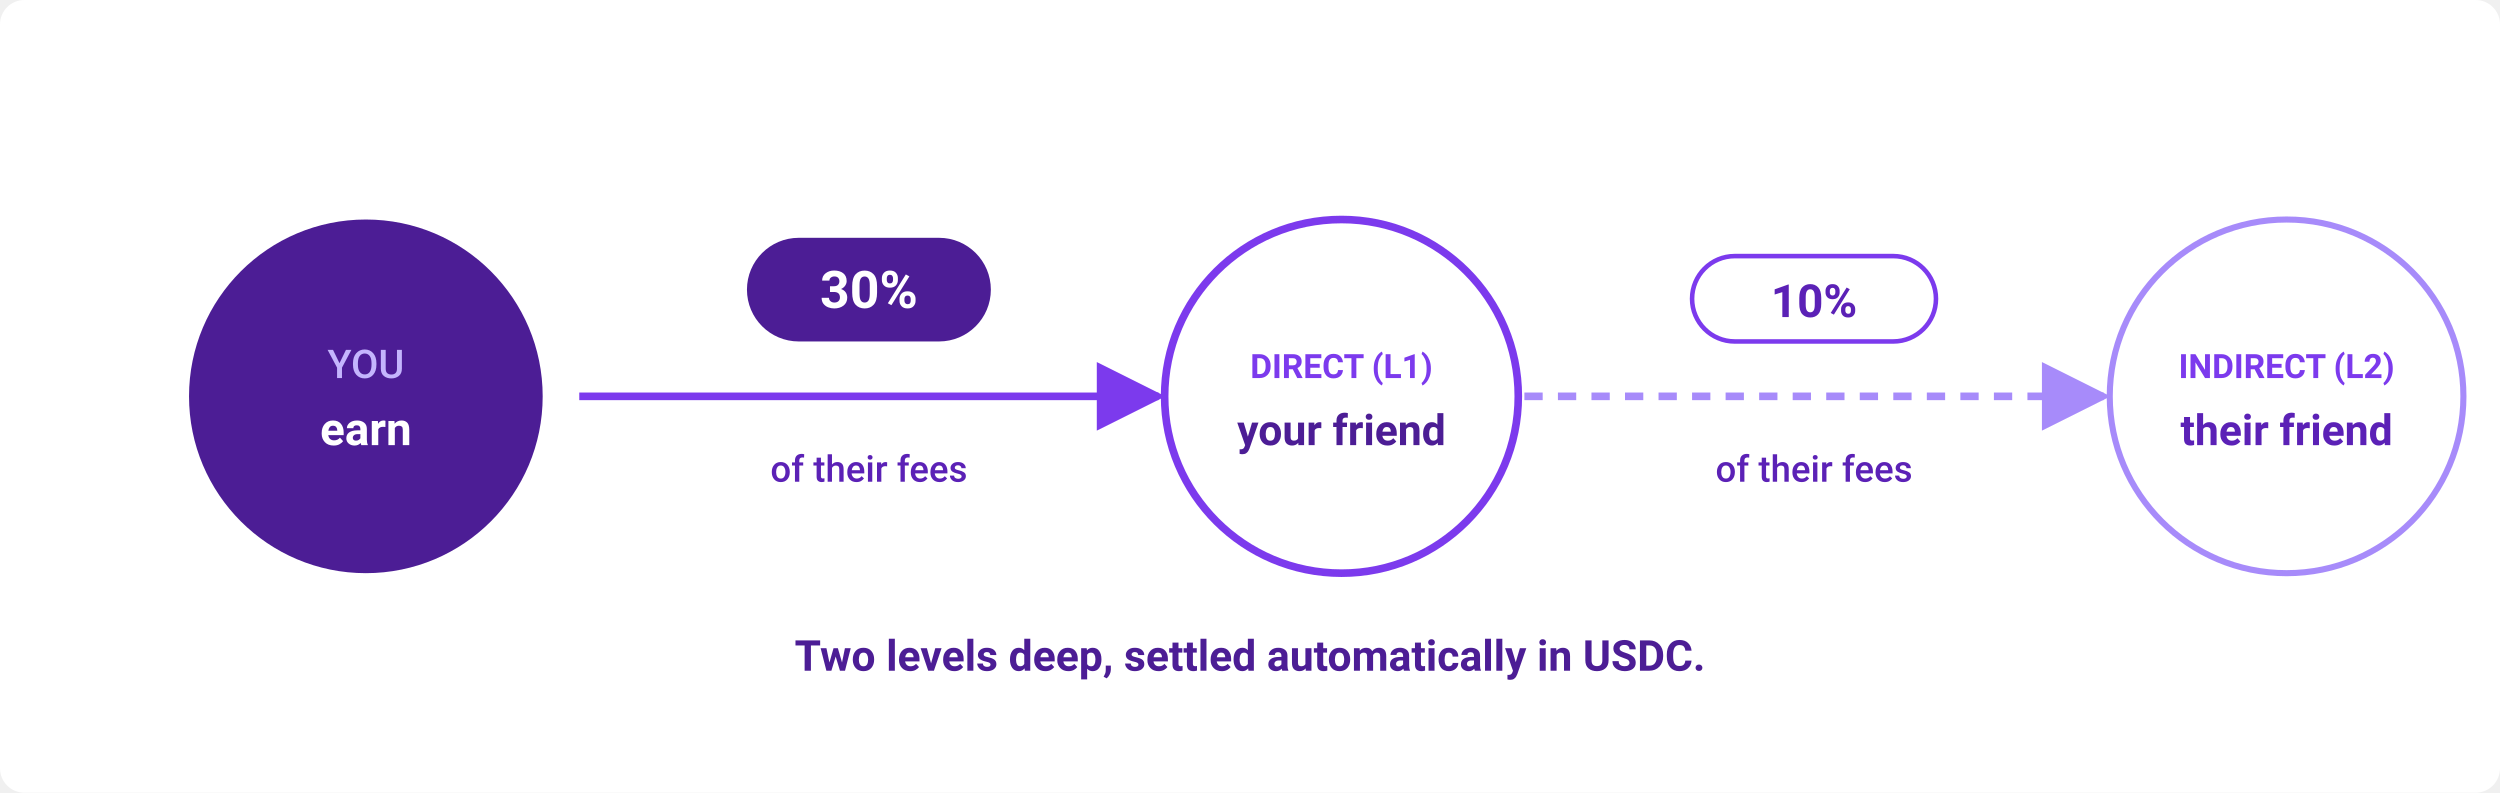
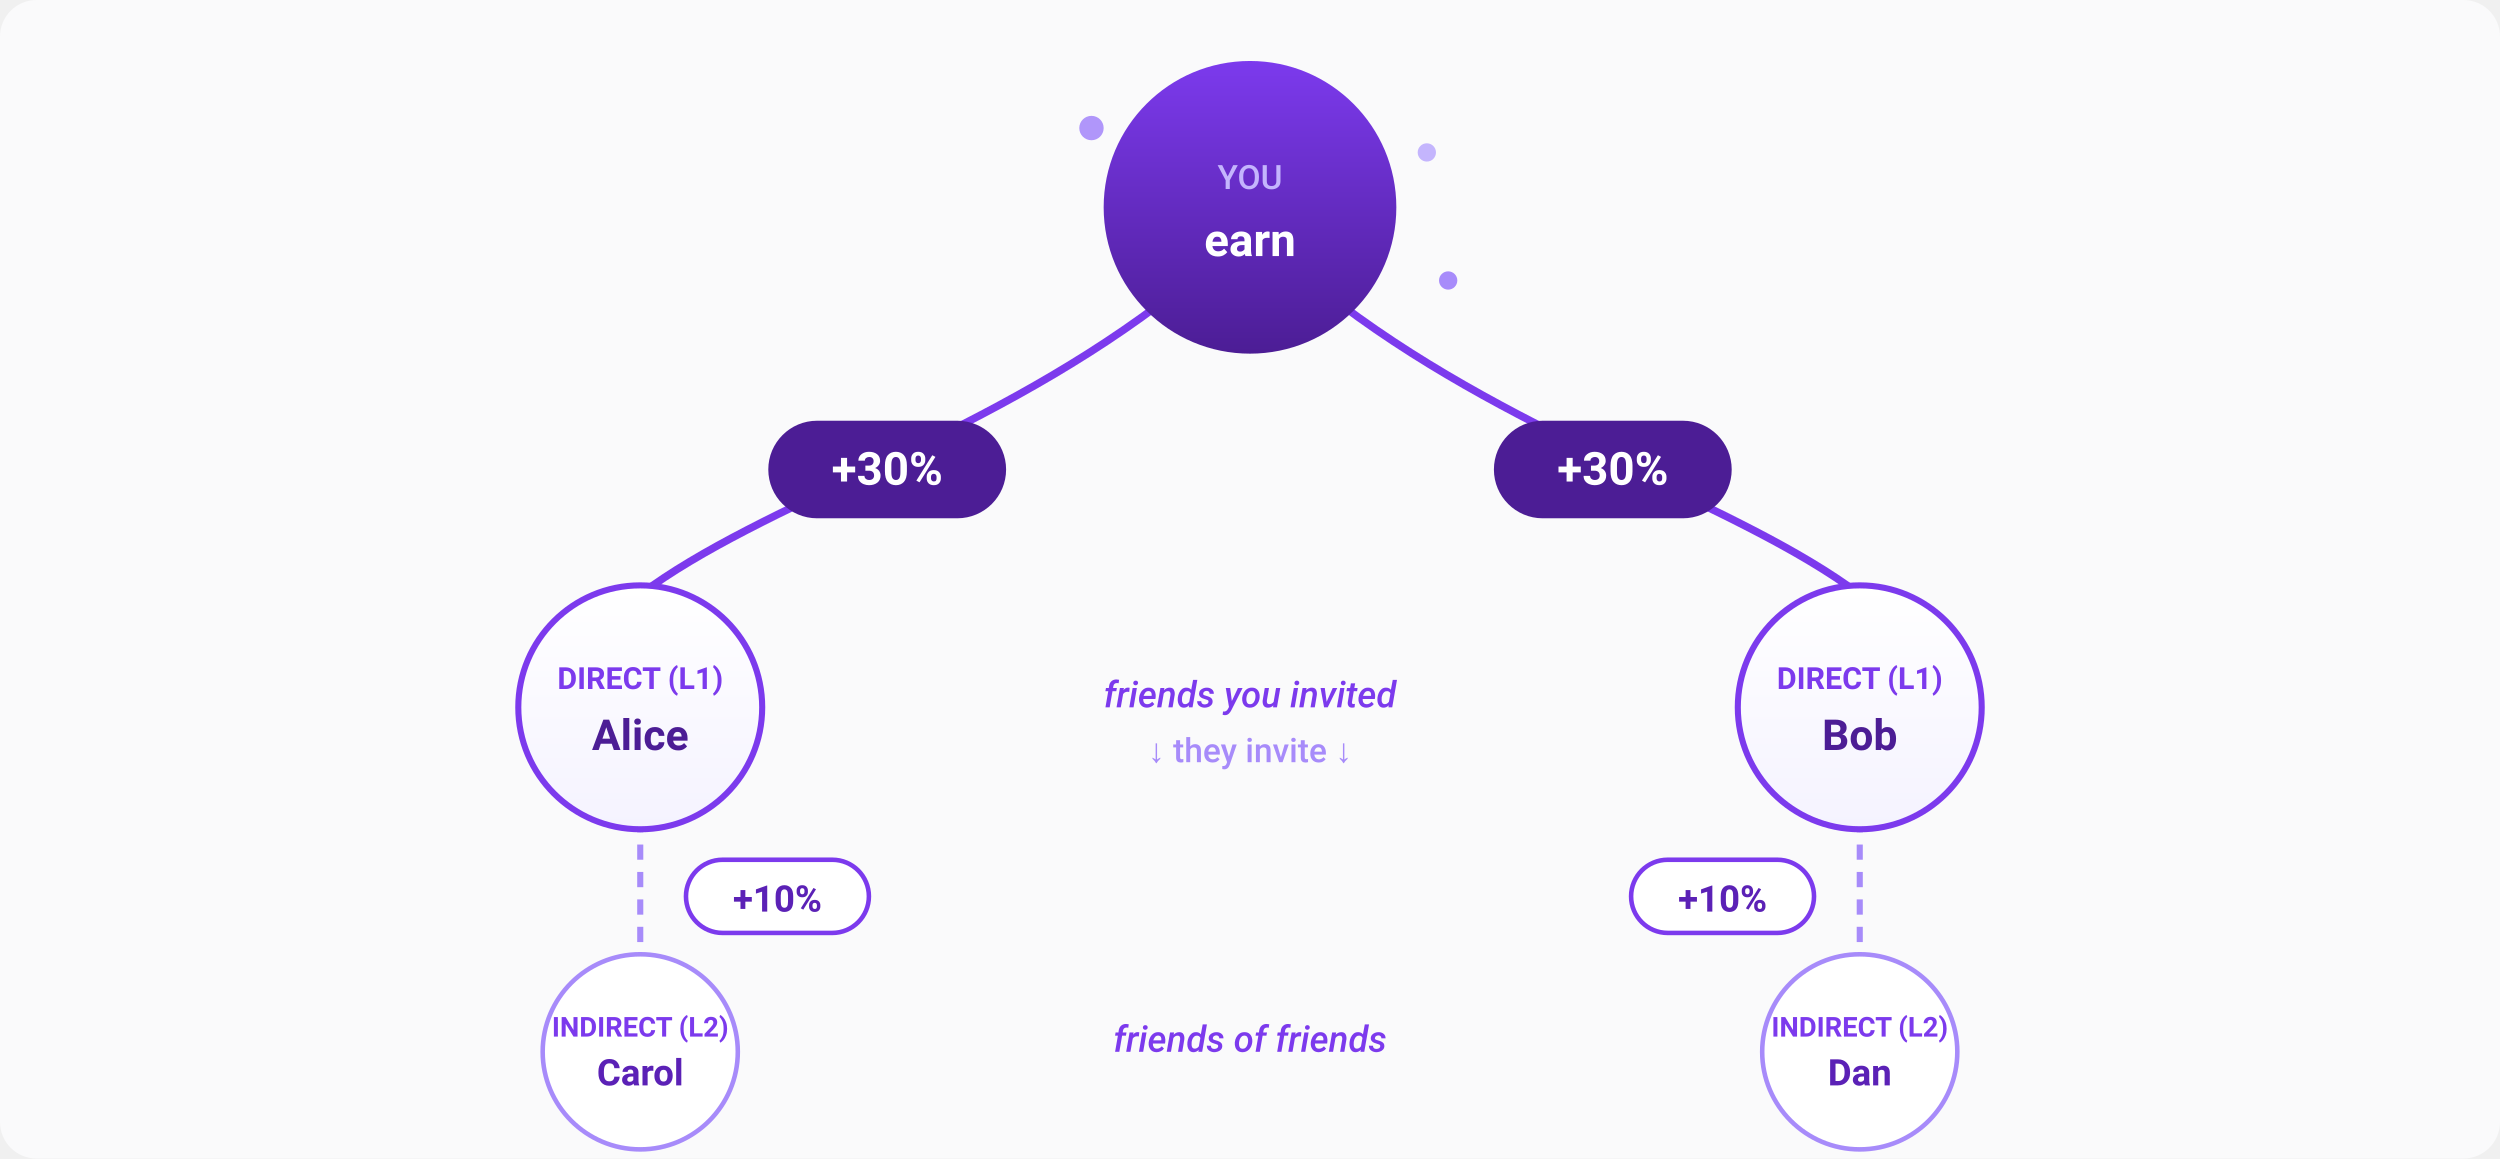
- <svg xmlns="http://www.w3.org/2000/svg" viewBox="0 0 820 260" width="820" style="max-width: 820px; background: transparent; font-family: -apple-system, 'Segoe UI', Roboto, 'Helvetica Neue', Arial, sans-serif;">
-   <rect data-bg="white" x="0" y="0" width="820" height="260" fill="#FFFFFF" rx="8" ry="8" />
+ <svg xmlns="http://www.w3.org/2000/svg" viewBox="0 0 820 380" width="820" style="max-width: 820px; background: transparent; font-family: -apple-system, 'Segoe UI', Roboto, 'Helvetica Neue', Arial, sans-serif;">
+   <rect data-bg="white" x="0" y="0" width="820" height="380" fill="#FAFAFB" rx="12" ry="12" />
  <defs>
-     <marker id="arr-ref-solid" viewBox="0 0 10 10" refX="9" refY="5" markerWidth="9" markerHeight="9" orient="auto">
-       <path d="M 0 0 L 10 5 L 0 10 z" fill="#7C3AED" />
-     </marker>
-     <marker id="arr-ref-dim" viewBox="0 0 10 10" refX="9" refY="5" markerWidth="9" markerHeight="9" orient="auto">
-       <path d="M 0 0 L 10 5 L 0 10 z" fill="#A78BFA" />
-     </marker>
+     <linearGradient id="youGrad" x1="0%" y1="0%" x2="0%" y2="100%">
+       <stop offset="0%" stop-color="#7C3AED" />
+       <stop offset="100%" stop-color="#4C1D95" />
+     </linearGradient>
+     <linearGradient id="l1Grad" x1="0%" y1="0%" x2="0%" y2="100%">
+       <stop offset="0%" stop-color="#FFFFFF" />
+       <stop offset="100%" stop-color="#F5F3FF" />
+     </linearGradient>
  </defs>
-   <line x1="190" y1="130" x2="380" y2="130" stroke="#7C3AED" stroke-width="2.5" marker-end="url(#arr-ref-solid)" />
-   <line x1="500" y1="130" x2="690" y2="130" stroke="#A78BFA" stroke-width="2.5" stroke-dasharray="6 5" marker-end="url(#arr-ref-dim)" />
-   <g>
-     <rect x="245" y="78" width="80" height="34" rx="17" fill="#4C1D95" />
-     <text x="285" y="101" text-anchor="middle" font-size="17" fill="#FFFFFF" font-weight="700">30%</text>
-   </g>
-   <text x="285" y="158" text-anchor="middle" font-size="12" fill="#5B21B6" font-weight="500">of their fees</text>
-   <g>
-     <rect x="555" y="84" width="80" height="28" rx="14" fill="#FFFFFF" stroke="#7C3AED" stroke-width="1.5" />
-     <text x="595" y="104" text-anchor="middle" font-size="15" fill="#5B21B6" font-weight="700">10%</text>
-   </g>
-   <text x="595" y="158" text-anchor="middle" font-size="12" fill="#5B21B6" font-weight="500">of their fees</text>
-   <circle cx="120" cy="130" r="58" fill="#4C1D95" />
-   <text x="120" y="124" text-anchor="middle" font-size="13" fill="#C4B5FD" font-weight="500">YOU</text>
-   <text x="120" y="146" text-anchor="middle" font-size="15" fill="#FFFFFF" font-weight="700">earn</text>
-   <circle cx="440" cy="130" r="58" fill="#FFFFFF" stroke="#7C3AED" stroke-width="2.5" />
-   <text x="440" y="124" text-anchor="middle" font-size="11" fill="#7C3AED" font-weight="600">DIRECT (L1)</text>
-   <text x="440" y="146" text-anchor="middle" font-size="14" fill="#4C1D95" font-weight="700">your friend</text>
-   <circle cx="750" cy="130" r="58" fill="#FFFFFF" stroke="#A78BFA" stroke-width="2" />
-   <text x="750" y="124" text-anchor="middle" font-size="11" fill="#7C3AED" font-weight="600">INDIRECT (L2)</text>
-   <text x="750" y="146" text-anchor="middle" font-size="14" fill="#5B21B6" font-weight="700">their friend</text>
-   <text x="410" y="220" text-anchor="middle" font-size="14" fill="#4C1D95" font-weight="600">Two levels deep, settled automatically in USDC.</text>
+   <path d="M 380 100 C 320 145, 250 165, 210 195" fill="none" stroke="#7C3AED" stroke-width="2.5" />
+   <path d="M 440 100 C 500 145, 570 165, 610 195" fill="none" stroke="#7C3AED" stroke-width="2.5" />
+   <path d="M 210 268 C 210 288, 210 295, 210 313" fill="none" stroke="#A78BFA" stroke-width="2" stroke-dasharray="5 4" />
+   <path d="M 610 268 C 610 288, 610 295, 610 313" fill="none" stroke="#A78BFA" stroke-width="2" stroke-dasharray="5 4" />
+   <rect x="252" y="138" width="78" height="32" rx="16" fill="#4C1D95" />
+   <text x="291" y="159" text-anchor="middle" font-size="15" fill="#FFFFFF" font-weight="700">+30%</text>
+   <rect x="490" y="138" width="78" height="32" rx="16" fill="#4C1D95" />
+   <text x="529" y="159" text-anchor="middle" font-size="15" fill="#FFFFFF" font-weight="700">+30%</text>
+   <rect x="225" y="282" width="60" height="24" rx="12" fill="#FFFFFF" stroke="#7C3AED" stroke-width="1.5" />
+   <text x="255" y="299" text-anchor="middle" font-size="12" fill="#5B21B6" font-weight="700">+10%</text>
+   <rect x="535" y="282" width="60" height="24" rx="12" fill="#FFFFFF" stroke="#7C3AED" stroke-width="1.5" />
+   <text x="565" y="299" text-anchor="middle" font-size="12" fill="#5B21B6" font-weight="700">+10%</text>
+   <circle cx="410" cy="68" r="48" fill="url(#youGrad)" />
+   <text x="410" y="62" text-anchor="middle" font-size="11" fill="#C4B5FD" font-weight="500">YOU</text>
+   <text x="410" y="84" text-anchor="middle" font-size="15" fill="#FFFFFF" font-weight="700">earn</text>
+   <circle cx="358" cy="42" r="4" fill="#A78BFA" opacity="0.9" />
+   <circle cx="468" cy="50" r="3" fill="#C4B5FD" />
+   <circle cx="475" cy="92" r="3" fill="#A78BFA" />
+   <circle cx="210" cy="232" r="40" fill="url(#l1Grad)" stroke="#7C3AED" stroke-width="2" />
+   <text x="210" y="226" text-anchor="middle" font-size="10" fill="#7C3AED" font-weight="600">DIRECT (L1)</text>
+   <text x="210" y="246" text-anchor="middle" font-size="14" fill="#4C1D95" font-weight="700">Alice</text>
+   <circle cx="610" cy="232" r="40" fill="url(#l1Grad)" stroke="#7C3AED" stroke-width="2" />
+   <text x="610" y="226" text-anchor="middle" font-size="10" fill="#7C3AED" font-weight="600">DIRECT (L1)</text>
+   <text x="610" y="246" text-anchor="middle" font-size="14" fill="#4C1D95" font-weight="700">Bob</text>
+   <circle cx="210" cy="345" r="32" fill="#FFFFFF" stroke="#A78BFA" stroke-width="1.5" />
+   <text x="210" y="340" text-anchor="middle" font-size="9" fill="#7C3AED" font-weight="600">INDIRECT (L2)</text>
+   <text x="210" y="356" text-anchor="middle" font-size="12" fill="#5B21B6" font-weight="700">Carol</text>
+   <circle cx="610" cy="345" r="32" fill="#FFFFFF" stroke="#A78BFA" stroke-width="1.5" />
+   <text x="610" y="340" text-anchor="middle" font-size="9" fill="#7C3AED" font-weight="600">INDIRECT (L2)</text>
+   <text x="610" y="356" text-anchor="middle" font-size="12" fill="#5B21B6" font-weight="700">Dan</text>
+   <text x="410" y="232" text-anchor="middle" font-size="12" fill="#7C3AED" font-weight="500" font-style="italic">friends you invited</text>
+   <text x="410" y="250" text-anchor="middle" font-size="11" fill="#A78BFA" font-weight="500">↓ they invite ↓</text>
+   <text x="410" y="345" text-anchor="middle" font-size="12" fill="#7C3AED" font-weight="500" font-style="italic">friends of friends</text>
</svg>
